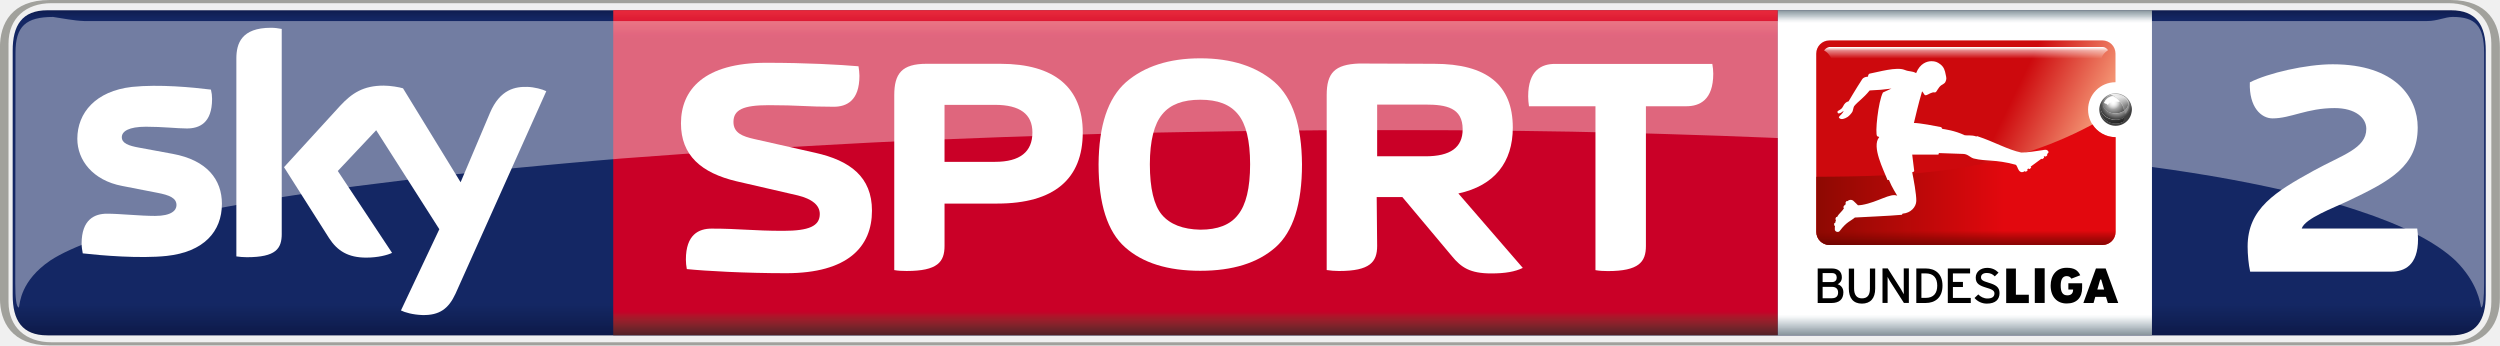
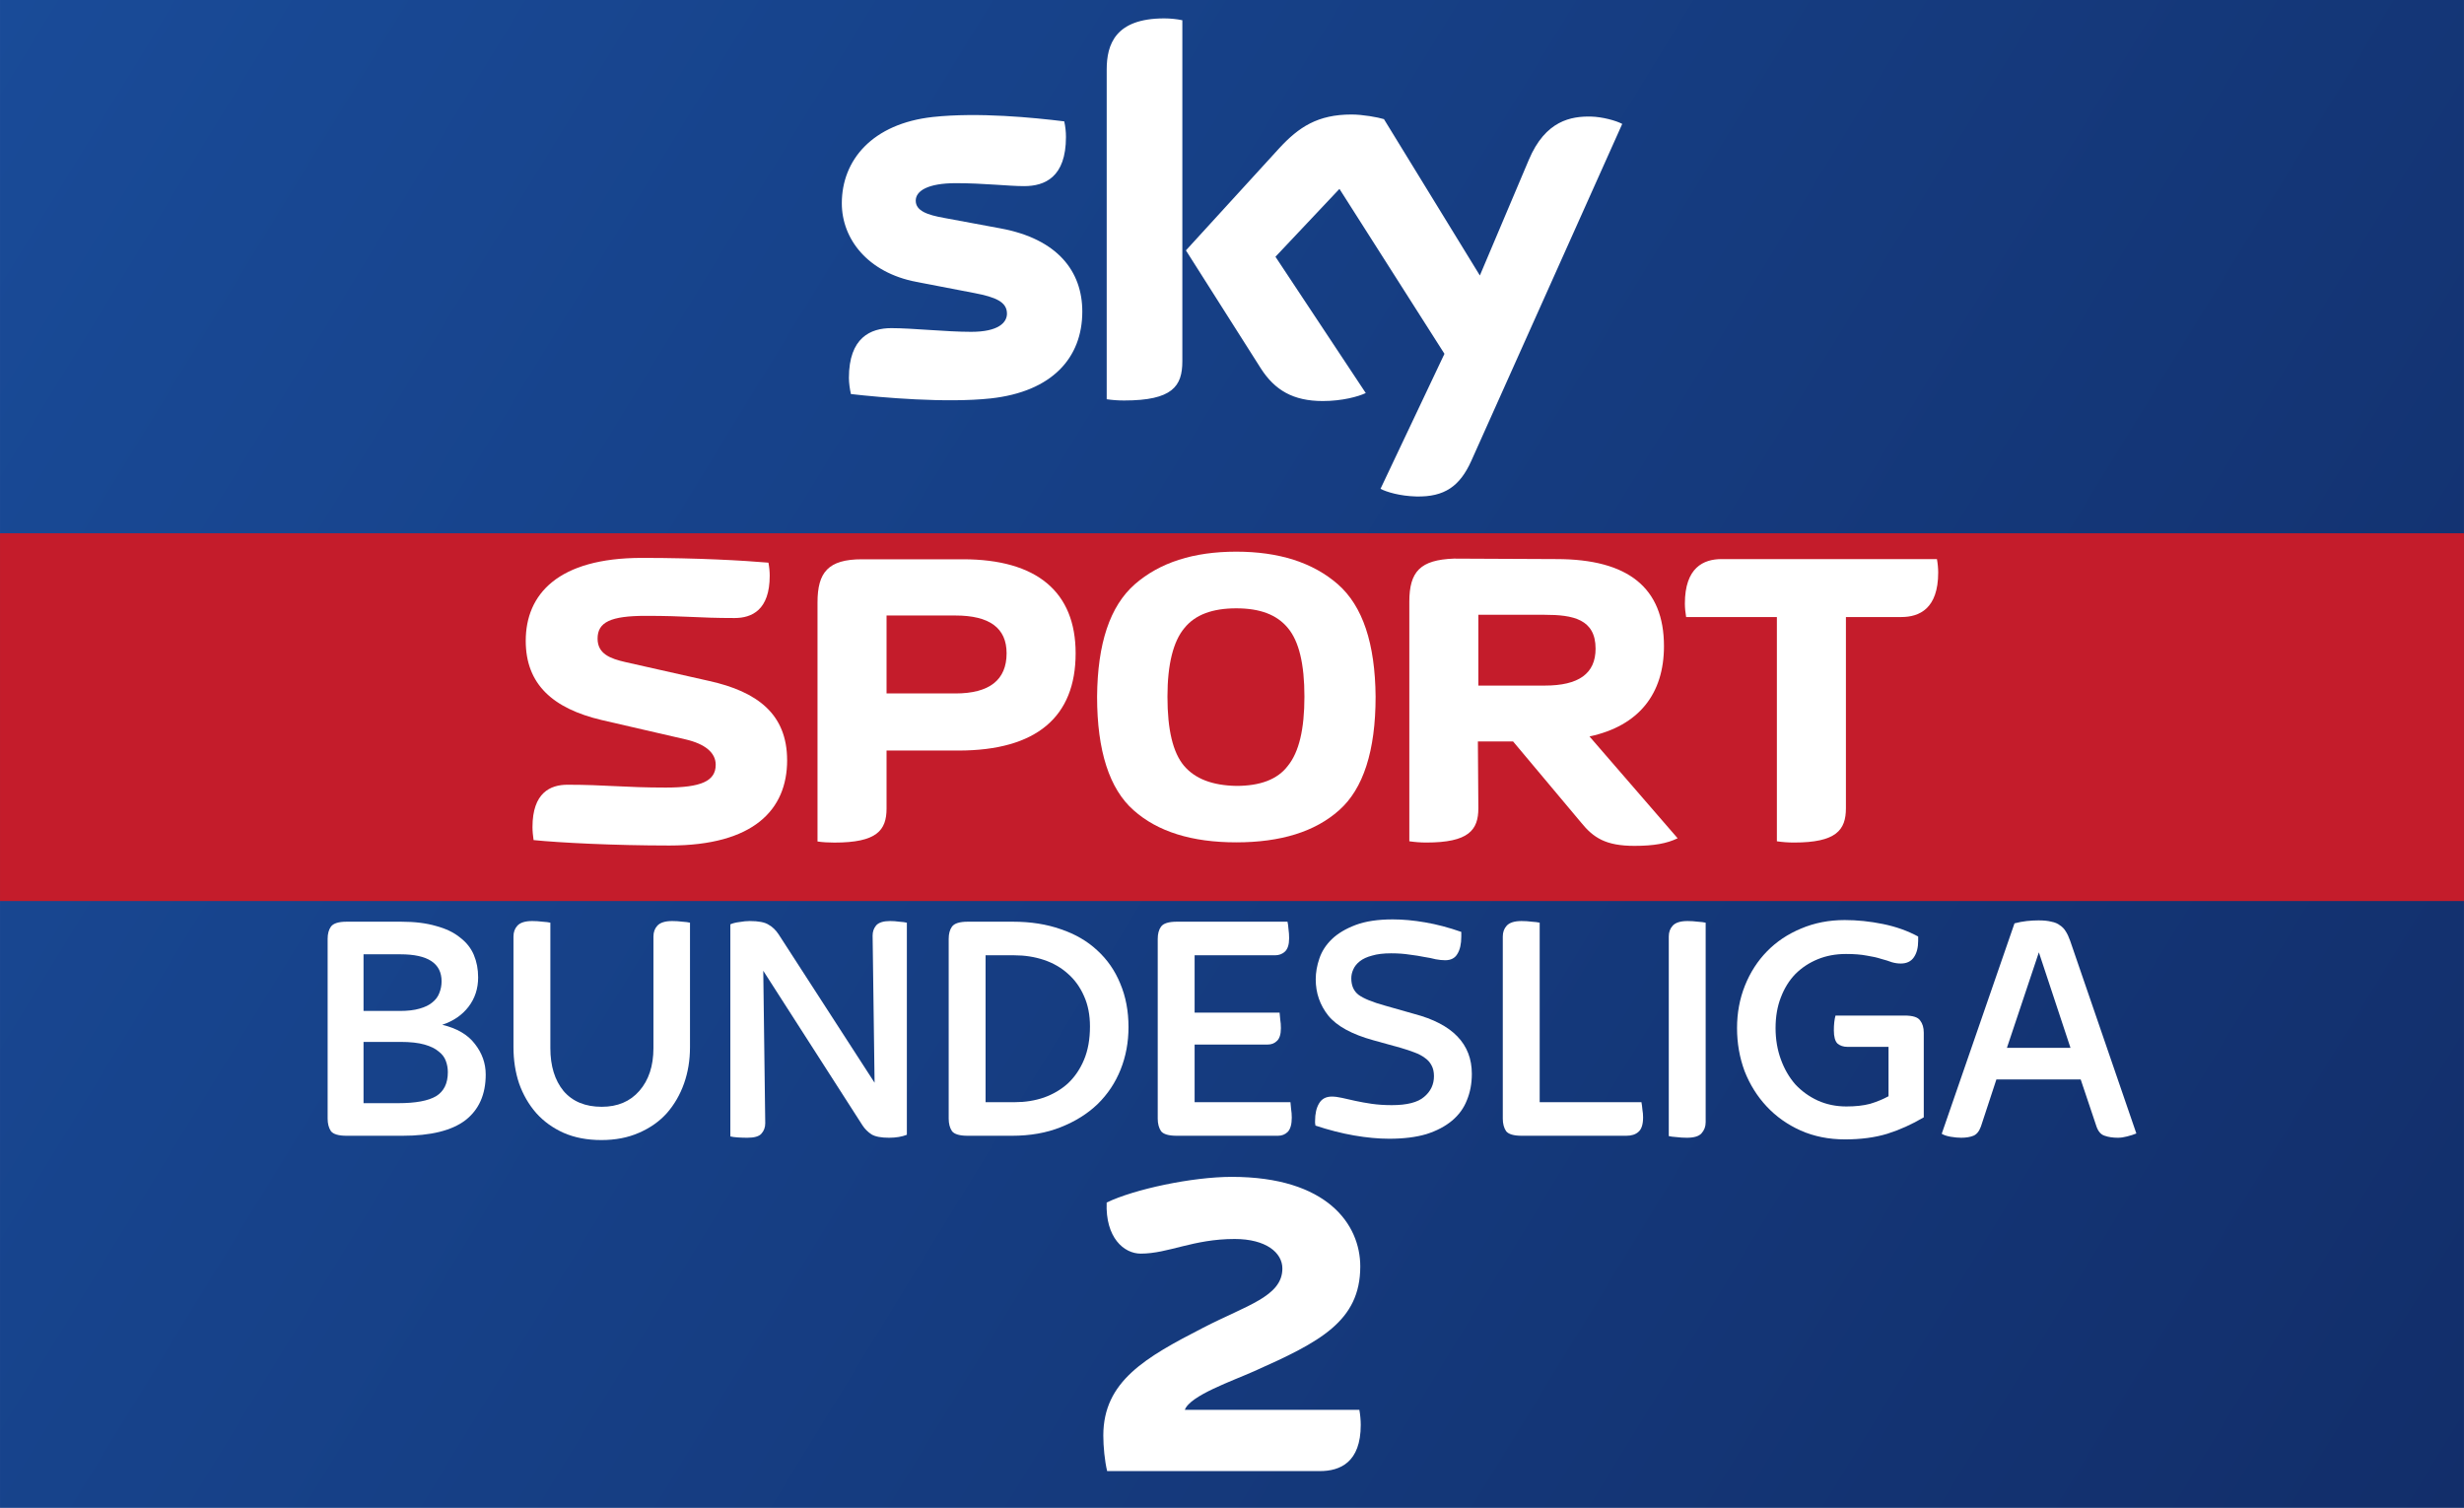
- <svg xmlns="http://www.w3.org/2000/svg" width="600" height="82.899" version="1.1" viewBox="0 0 158.75 21.934">
+ <svg xmlns="http://www.w3.org/2000/svg" width="1340" height="820" version="1.1" viewBox="0 0 354.54 216.96">
  <defs>
-     <linearGradient id="p" x1="-1.4211e-14" x2="1" gradientTransform="matrix(0 20.652 -20.652 0 -364.97 -53.32)" gradientUnits="userSpaceOnUse">
-       <stop stop-color="#88949b" offset="0" />
-       <stop stop-color="#94a0a7" offset=".004" />
-       <stop stop-color="#a1adb4" offset=".008" />
-       <stop stop-color="#adb8be" offset=".012" />
-       <stop stop-color="#bac4c9" offset=".016" />
-       <stop stop-color="#c7cfd4" offset=".02" />
-       <stop stop-color="#d5dbdf" offset=".023" />
-       <stop stop-color="#e2e6e9" offset=".027" />
-       <stop stop-color="#eff1f3" offset=".031" />
-       <stop stop-color="#f7f8f9" offset=".035" />
-       <stop stop-color="#fff" offset=".039" />
-       <stop stop-color="#fff" offset=".047" />
-       <stop stop-color="#fff" offset=".062" />
-       <stop stop-color="#fff" offset=".125" />
-       <stop stop-color="#fff" offset=".25" />
-       <stop stop-color="#fff" offset=".5" />
-       <stop stop-color="#fff" offset=".75" />
-       <stop stop-color="#fff" offset=".875" />
-       <stop stop-color="#fff" offset=".938" />
-       <stop stop-color="#fafbfc" offset=".941" />
-       <stop stop-color="#f6f8f9" offset=".945" />
-       <stop stop-color="#eef1f2" offset=".949" />
-       <stop stop-color="#e6eaec" offset=".953" />
-       <stop stop-color="#dee3e6" offset=".957" />
-       <stop stop-color="#d6dce0" offset=".961" />
-       <stop stop-color="#ced5d9" offset=".965" />
-       <stop stop-color="#c6ced3" offset=".969" />
-       <stop stop-color="#bec7cc" offset=".973" />
-       <stop stop-color="#b7c0c6" offset=".977" />
-       <stop stop-color="#afb9bf" offset=".98" />
-       <stop stop-color="#a7b2b9" offset=".984" />
-       <stop stop-color="#a0abb2" offset=".988" />
-       <stop stop-color="#98a4ab" offset=".992" />
-       <stop stop-color="#919da4" offset=".996" />
-       <stop stop-color="#89959c" offset="1" />
+     <linearGradient id="linearGradient890" x1="-.001" x2="354.54" y2="216.96" gradientUnits="userSpaceOnUse">
+       <stop stop-color="#194b98" offset="0" />
+       <stop stop-color="#122e6a" offset="1" />
    </linearGradient>
-     <linearGradient id="u" x1="361.31" x2="493.7" y1="96.177" y2="160.01" gradientTransform="matrix(.035934 0 0 .035934 -373.3 -54.608)" gradientUnits="userSpaceOnUse">
-       <stop stop-color="#cd090d" offset="0" />
-       <stop stop-color="#f39272" offset="1" />
-     </linearGradient>
-     <linearGradient id="t" x1="285.2" x2="285.2" y1="49.936" y2="69.959" gradientTransform="matrix(.035934 0 0 .035934 -376.11 -52.744)" gradientUnits="userSpaceOnUse">
-       <stop stop-color="#fff" offset="0" />
-       <stop stop-color="#fff" stop-opacity=".498" offset=".3" />
-       <stop stop-color="#fff" stop-opacity="0" offset="1" />
-     </linearGradient>
-     <linearGradient id="s" x1="-29.473" x2="301.59" y1="395.42" y2="395.42" gradientTransform="matrix(.035934 0 0 .035934 -373.3 -54.597)" gradientUnits="userSpaceOnUse">
-       <stop stop-color="#8e0902" offset="0" />
-       <stop stop-color="#e2080e" offset="1" />
-     </linearGradient>
-     <linearGradient id="r" x1="331.92" x2="331.92" y1="457.25" y2="425.5" gradientTransform="matrix(.035934 0 0 .035934 -373.3 -54.597)" gradientUnits="userSpaceOnUse">
-       <stop stop-color="#580000" stop-opacity=".863" offset="0" />
-       <stop stop-color="#740500" stop-opacity=".514" offset=".547" />
-       <stop stop-color="#800700" stop-opacity=".255" offset=".815" />
-       <stop stop-color="#8c0a00" stop-opacity="0" offset="1" />
-     </linearGradient>
-     <linearGradient id="q" x1="487.97" x2="486.58" y1="409.71" y2="424.71" gradientTransform="matrix(.035934 0 0 .035934 -372.53 -62.502)" gradientUnits="userSpaceOnUse">
-       <stop stop-color="#fff" stop-opacity=".766" offset="0" />
-       <stop stop-color="#aaa" stop-opacity=".475" offset="1" />
-     </linearGradient>
-     <linearGradient id="v" x1=".008" x2=".992" gradientTransform="matrix(0 20.982 20.982 0 -422.31 -53.481)" gradientUnits="userSpaceOnUse">
-       <stop stop-color="#0f1c4d" offset="0" />
-       <stop stop-color="#101e51" offset=".004" />
-       <stop stop-color="#101f54" offset=".008" />
-       <stop stop-color="#112157" offset=".012" />
-       <stop stop-color="#12225a" offset=".016" />
-       <stop stop-color="#13245d" offset=".02" />
-       <stop stop-color="#132560" offset=".023" />
-       <stop stop-color="#142662" offset=".027" />
-       <stop stop-color="#142764" offset=".031" />
-       <stop stop-color="#142764" offset=".062" />
-       <stop stop-color="#142764" offset=".125" />
-       <stop stop-color="#142764" offset=".25" />
-       <stop stop-color="#142764" offset=".5" />
-       <stop stop-color="#142764" offset=".75" />
-       <stop stop-color="#142764" offset=".875" />
-       <stop stop-color="#142764" offset=".891" />
-       <stop stop-color="#142764" offset=".898" />
-       <stop stop-color="#142763" offset=".902" />
-       <stop stop-color="#142763" offset=".906" />
-       <stop stop-color="#132662" offset=".91" />
-       <stop stop-color="#132661" offset=".914" />
-       <stop stop-color="#132560" offset=".918" />
-       <stop stop-color="#13255f" offset=".922" />
-       <stop stop-color="#12245d" offset=".926" />
-       <stop stop-color="#12245c" offset=".93" />
-       <stop stop-color="#12235b" offset=".934" />
-       <stop stop-color="#12235a" offset=".938" />
-       <stop stop-color="#112259" offset=".941" />
-       <stop stop-color="#112258" offset=".945" />
-       <stop stop-color="#112157" offset=".949" />
-       <stop stop-color="#112056" offset=".953" />
-       <stop stop-color="#102055" offset=".957" />
-       <stop stop-color="#102054" offset=".961" />
-       <stop stop-color="#101f53" offset=".965" />
-       <stop stop-color="#101e52" offset=".969" />
-       <stop stop-color="#0f1d50" offset=".973" />
-       <stop stop-color="#0f1d4f" offset=".977" />
-       <stop stop-color="#0f1c4e" offset=".98" />
-       <stop stop-color="#0f1c4d" offset=".984" />
-       <stop stop-color="#0e1b4c" offset=".988" />
-       <stop stop-color="#0e1b4b" offset=".992" />
-       <stop stop-color="#0e1a4a" offset=".996" />
-       <stop stop-color="#0e1949" offset="1" />
-     </linearGradient>
-     <linearGradient id="l" x1="1.4211e-14" x2="1" gradientTransform="matrix(0 -20.636 20.636 0 -413.83 -32.671)" gradientUnits="userSpaceOnUse">
-       <stop stop-color="#552227" offset="0" />
-       <stop stop-color="#5a2227" offset=".004" />
-       <stop stop-color="#602228" offset=".008" />
-       <stop stop-color="#662329" offset=".012" />
-       <stop stop-color="#6c232a" offset=".016" />
-       <stop stop-color="#71232a" offset=".02" />
-       <stop stop-color="#77232a" offset=".023" />
-       <stop stop-color="#7d232a" offset=".027" />
-       <stop stop-color="#84222b" offset=".031" />
-       <stop stop-color="#8a212b" offset=".035" />
-       <stop stop-color="#90202b" offset=".039" />
-       <stop stop-color="#961f2b" offset=".043" />
-       <stop stop-color="#9d1d2b" offset=".047" />
-       <stop stop-color="#a31a2a" offset=".051" />
-       <stop stop-color="#a9172a" offset=".055" />
-       <stop stop-color="#b01329" offset=".059" />
-       <stop stop-color="#b70f29" offset=".062" />
-       <stop stop-color="#bd0829" offset=".066" />
-       <stop stop-color="#c40228" offset=".07" />
-       <stop stop-color="#c70028" offset=".074" />
-       <stop stop-color="#ca0027" offset=".078" />
-       <stop stop-color="#ca0027" offset=".094" />
-       <stop stop-color="#ca0027" offset=".125" />
-       <stop stop-color="#ca0027" offset=".25" />
-       <stop stop-color="#ca0027" offset=".5" />
-       <stop stop-color="#ca0027" offset=".75" />
-       <stop stop-color="#ca0027" offset=".875" />
-       <stop stop-color="#ca0027" offset=".906" />
-       <stop stop-color="#ca0027" offset=".914" />
-       <stop stop-color="#cb0028" offset=".918" />
-       <stop stop-color="#cc0029" offset=".922" />
-       <stop stop-color="#ce002a" offset=".926" />
-       <stop stop-color="#cf012a" offset=".93" />
-       <stop stop-color="#d1052b" offset=".934" />
-       <stop stop-color="#d2092c" offset=".938" />
-       <stop stop-color="#d40b2d" offset=".941" />
-       <stop stop-color="#d50d2e" offset=".945" />
-       <stop stop-color="#d60f2f" offset=".949" />
-       <stop stop-color="#d71130" offset=".953" />
-       <stop stop-color="#d91431" offset=".957" />
-       <stop stop-color="#da1732" offset=".961" />
-       <stop stop-color="#dc1933" offset=".965" />
-       <stop stop-color="#dd1a34" offset=".969" />
-       <stop stop-color="#df1c35" offset=".973" />
-       <stop stop-color="#e01d35" offset=".977" />
-       <stop stop-color="#e12036" offset=".98" />
-       <stop stop-color="#e22237" offset=".984" />
-       <stop stop-color="#e42439" offset=".988" />
-       <stop stop-color="#e6253a" offset=".992" />
-       <stop stop-color="#e7273a" offset=".996" />
-       <stop stop-color="#e8283b" offset="1" />
-     </linearGradient>
-     <radialGradient id="m" cx="470.81" cy="426.03" r="27.812" gradientTransform="matrix(-.048796 .047061 -.045069 -.046729 -313.37 -49.718)" gradientUnits="userSpaceOnUse">
-       <stop stop-color="#fff" offset="0" />
-       <stop stop-color="#464646" offset=".5" />
-       <stop offset="1" />
-     </radialGradient>
-     <radialGradient id="n" cx="477.3" cy="420.2" r="28.703" gradientTransform="matrix(.035934 0 0 .035934 -372.52 -62.502)" gradientUnits="userSpaceOnUse">
-       <stop stop-color="#efefef" offset="0" />
-       <stop stop-color="#afafaf" offset=".55" />
-       <stop stop-color="#3f3f3f" offset="1" />
-     </radialGradient>
-     <radialGradient id="o" cx="413.12" cy="493.49" r="15.125" gradientTransform="matrix(.029698 0 0 .029698 -367.83 -62.11)" gradientUnits="userSpaceOnUse">
-       <stop stop-color="#fff" offset="0" />
-       <stop stop-color="#fff" stop-opacity="0" offset="1" />
-     </radialGradient>
  </defs>
-   <g transform="translate(489.75 53.953)">
-     <path d="m-486.74-53.301c-1.622 0-2.206 0.967-2.206 2.559v15.526c0 1.592 0.584 2.559 2.206 2.559h152.63c1.622 0 2.207-0.967 2.207-2.559v-15.526c0-1.592-0.585-2.559-2.207-2.559h-152.63z" fill="url(#v)" stroke-width=".85" />
-     <path d="m-450.81-53.308v20.644h73.951c8e-3 -7.026 2e-3 -14.255 0-20.644z" fill="url(#l)" stroke-width=".85" />
-     <g fill="#fff" stroke-width=".85">
-       <path d="m-475.66-41.007c0 1.763-1.159 3.053-3.506 3.305-1.693 0.181-4.161-0.029-5.33-0.162-0.037-0.192-0.073-0.433-0.073-0.615 0-1.552 0.836-1.904 1.612-1.904 0.816 0 2.096 0.141 3.053 0.141 1.038 0 1.36-0.352 1.36-0.685 0-0.443-0.423-0.635-1.229-0.786l-2.227-0.434c-1.854-0.352-2.841-1.632-2.841-2.992 0-1.652 1.169-3.033 3.466-3.295 1.743-0.181 3.859 0.029 5.018 0.171 0.051 0.202 0.073 0.383 0.073 0.594 0 1.542-0.816 1.874-1.602 1.874-0.594 0-1.531-0.111-2.599-0.111-1.088 0-1.531 0.292-1.531 0.665 0 0.383 0.423 0.544 1.108 0.665l2.126 0.393c2.186 0.403 3.123 1.642 3.123 3.174" />
-       <path d="m-471.86-39.111c0 0.947-0.363 1.491-2.217 1.491-0.242 0-0.453-0.022-0.665-0.051v-12.564c0-0.957 0.322-1.954 2.196-1.954 0.232 0 0.464 0.029 0.685 0.073v13.007" />
-       <path d="m-464.29-34.239c0.242 0.121 0.746 0.272 1.37 0.292 1.068 0.022 1.652-0.393 2.096-1.36l5.763-12.856c-0.242-0.121-0.766-0.262-1.199-0.272-0.746-0.022-1.733 0.131-2.378 1.652l-1.864 4.403-3.657-5.965c-0.232-0.073-0.806-0.171-1.229-0.171-1.29 0-2.015 0.474-2.771 1.29l-3.557 3.889 2.861 4.504c0.534 0.826 1.229 1.239 2.358 1.239 0.746 0 1.36-0.162 1.642-0.302l-3.446-5.199 2.438-2.589 4.01 6.287-2.438 5.159" />
-       <path d="m-434.38-40.574c0-2.146-1.39-3.184-3.607-3.678l-3.889-0.877c-0.706-0.162-1.3-0.373-1.3-1.078 0-0.776 0.615-1.068 2.247-1.068 1.924 0 2.368 0.101 4.121 0.101 0.806 0 1.632-0.373 1.632-1.965 0-0.192-0.029-0.413-0.059-0.605-1.179-0.101-3.284-0.222-5.874-0.222-3.909 0-5.4 1.693-5.4 3.849 0 2.025 1.28 3.143 3.536 3.678l3.889 0.897c0.897 0.222 1.39 0.615 1.39 1.179 0 0.766-0.685 1.068-2.317 1.068-1.924 0-2.801-0.141-4.554-0.141-0.806 0-1.632 0.373-1.632 1.965 0 0.192 0.022 0.413 0.059 0.605 1.179 0.121 3.708 0.262 6.307 0.262 3.909 0 5.451-1.673 5.451-3.97" />
-       <path d="m-403.45-49.919c-1.542 0.059-2.055 0.592-2.055 2.002v11.112c0.232 0.037 0.514 0.061 0.786 0.061 1.965 0 2.418-0.573 2.418-1.591l-0.029-3.102h1.632l3.143 3.748c0.594 0.725 1.157 1.099 2.497 1.099 0.897 0 1.513-0.11 2.006-0.351l-4.092-4.727c2.297-0.494 3.457-1.986 3.457-4.183 0-2.71-1.652-4.05-4.987-4.05zm1.149 2.607h3.072c1.32 0 2.358 0.202 2.358 1.572 0 1.159-0.786 1.712-2.358 1.712h-3.072z" />
-       <path d="m-430.91-49.902c-1.572 0-2.055 0.612-2.055 2.002v11.098c0.232 0.044 0.504 0.057 0.786 0.057 1.965 0 2.407-0.573 2.407-1.591v-2.69h3.344c3.627 0 5.433-1.573 5.433-4.515 0-2.851-1.806-4.36-5.221-4.36zm1.137 2.607h3.204c1.592 0 2.377 0.594 2.377 1.753 0 1.229-0.785 1.866-2.377 1.866h-3.204z" />
-       <path d="m-413.53-50.25c-1.985 0-3.557 0.514-4.715 1.511-1.159 1.028-1.725 2.749-1.746 5.218 0 2.519 0.567 4.283 1.685 5.271 1.118 0.997 2.71 1.492 4.776 1.492 2.055 0 3.647-0.495 4.776-1.492 1.118-0.987 1.681-2.752 1.681-5.271-0.022-2.469-0.583-4.19-1.742-5.218-1.159-0.997-2.73-1.511-4.715-1.511zm0 2.63c1.098 0 1.882 0.291 2.395 0.926 0.504 0.605 0.767 1.662 0.767 3.174 0 1.521-0.263 2.579-0.767 3.204-0.494 0.645-1.297 0.948-2.395 0.948-1.118-0.022-1.927-0.344-2.441-0.948-0.504-0.605-0.763-1.673-0.763-3.204 0-1.511 0.282-2.569 0.786-3.174 0.514-0.635 1.32-0.926 2.418-0.926z" />
-       <path d="m-385.24-47.206h2.569c0.846 0 1.713-0.393 1.713-2.065 0-0.192-0.022-0.423-0.059-0.624h-9.991c-0.846 0-1.703 0.393-1.703 2.065 0 0.192 0.022 0.423 0.051 0.624h4.222v10.408c0.242 0.044 0.514 0.059 0.786 0.059 1.965 0 2.418-0.575 2.418-1.592v-8.877" />
-     </g>
-     <path d="m-486.6-53.953c-2.418 0-3.154 1.501-3.154 3.002v15.929c0 1.501 0.736 3.002 3.154 3.002h152.45c2.408 0 3.144-1.501 3.144-3.002v-15.929c-1e-5 -1.501-0.736-3.002-3.144-3.002h-152.45zm0.111 0.202h152.22c1.622 0 2.72 0.957 2.72 2.559v16.413c0 1.602-1.098 2.559-2.72 2.559h-152.22c-1.622 0-2.721-0.957-2.721-2.559v-16.413c0-1.602 1.099-2.559 2.721-2.559z" fill="#a1a19c" stroke-width=".85" />
-     <path d="m-334-52.878c-0.484 0-0.969 0.261-1.625 0.261h-148.79c-0.682-0.025-1.361-0.174-1.97-0.26h-8.5e-4c-1.716 0.005-2.381 0.582-2.381 2.267l-0.015 14.649c0 0.917 0.063 1.534 0.234 1.534 0.061-0.292 0.111-1.705 1.992-2.985 0.708-0.463 1.684-0.897 2.881-1.33 1.478-0.524 3.299-1.014 5.437-1.488 0.55-0.121 1.136-0.242 1.722-0.363 1.259-0.267 2.551-0.478 3.623-0.669 0.387-0.059 0.801-0.133 1.135-0.189 1.187-0.191 2.418-0.367 3.495-0.525 0.383-0.051 0.771-0.106 1.099-0.151 1.269-0.163 2.551-0.32 3.628-0.453 1.587-0.186 3.192-0.356 4.543-0.503 1.291-0.141 2.6-0.258 3.701-0.363 0.495-0.045 0.996-0.093 1.42-0.132 1.27-0.118 2.556-0.223 3.637-0.314 2.608-0.191 5.262-0.391 7.489-0.533 1.808-0.111 3.638-0.22 5.483-0.321 1.899-0.111 3.832-0.204 5.78-0.295 3.615-0.143 7.28-0.28 10.366-0.37 1.346-0.051 2.72-0.078 3.875-0.106 2.349-0.042 4.752-0.09 6.769-0.117 1.337-0.023 2.714-0.029 3.865-0.038 0.507-0.012 1.021-0.008 1.452-0.012 1.437-0.008 2.697-0.007 4.045-0.007 2.454-9.36e-4 4.971 0.012 7.085 0.038 1.366 0.015 2.724 0.039 4.09 0.061 0.697 0.02 1.403 0.028 2.111 0.049 1.295 0.028 2.601 0.059 3.884 0.102 2.263 0.067 4.568 0.148 6.513 0.23 1.342 0.053 2.708 0.12 3.861 0.174 2.186 0.111 4.333 0.24 6.421 0.381 1.349 0.09 2.723 0.197 3.884 0.283 6.904 0.522 13.641 1.272 20.028 2.86 1.149 0.292 2.216 0.593 3.204 0.926 2.801 0.917 4.917 1.974 6.197 3.173 1.401 1.38 1.581 2.693 1.632 2.985 0.14 0 0.192-0.617 0.192-1.534v-14.648c0-1.693-0.554-2.267-1.995-2.267z" fill="#fff" opacity=".4" stroke-width="2.84" />
-     <path d="m-343.59-39.443c0.211-0.645 2.005-1.3 2.912-1.733 2.74-1.3 4.453-2.227 4.453-4.685 0-1.874-1.38-4.01-5.4-4.01-1.673 0-4.101 0.554-5.259 1.149-0.059 1.582 0.725 2.287 1.441 2.287 1.159 0 2.186-0.655 3.939-0.655 1.32 0 2.015 0.615 2.015 1.32 0 1.249-1.501 1.642-3.335 2.65-2.428 1.34-4.201 2.398-4.201 4.826 0 0.494 0.059 1.149 0.161 1.592h8.947c0.846 0 1.713-0.393 1.713-2.065 0-0.201-0.022-0.474-0.051-0.675h-7.335" fill="#fff" stroke-width=".85" />
-     <g stroke-width="1.151">
-       <path d="m-353.1-53.308h-23.756v20.644h23.756z" fill="url(#p)" />
-       <path d="m-360.54-34.715h0.627v-2.204h-0.627z" />
-       <path d="m-358.41-35.566h0.303c0 0.227-0.108 0.367-0.367 0.367-0.281 0-0.421-0.184-0.421-0.616 0-0.346 0.097-0.605 0.378-0.605 0.151 0 0.238 0.065 0.302 0.162l0.562-0.216c-0.151-0.313-0.378-0.475-0.864-0.475-0.659 0-1.016 0.486-1.016 1.134 0 0.713 0.411 1.134 1.016 1.134 0.637 0 0.983-0.367 0.983-0.994v-0.292h-0.875v0.4" />
-       <path d="m-373.43-35.014h-0.583v-0.724h0.594c0.248 0 0.389 0.13 0.389 0.357 0 0.216-0.108 0.367-0.4 0.367zm-0.583-1.599h0.594c0.216 0 0.302 0.13 0.302 0.292 0 0.141-0.086 0.281-0.302 0.281h-0.594zm0.951 0.713c0.151-0.075 0.27-0.216 0.27-0.443 0-0.367-0.248-0.562-0.627-0.562h-0.907v2.193h0.875c0.486 0 0.756-0.227 0.756-0.681 0-0.302-0.194-0.465-0.367-0.508" />
-       <path d="m-371.01-35.612c0 0.4-0.162 0.605-0.508 0.605-0.324 0-0.497-0.216-0.497-0.627v-1.264h-0.335v1.264c0 0.605 0.281 0.961 0.832 0.961 0.54 0 0.843-0.335 0.843-0.951v-1.275h-0.335v1.286" />
-       <path d="m-368.86-35.785v0.519c-0.032-0.054-0.119-0.216-0.173-0.313l-0.843-1.329h-0.335v2.193h0.324v-1.653c0.032 0.065 0.108 0.194 0.151 0.27l0.886 1.383h0.313v-2.193h-0.324v1.123" />
-       <path d="m-365.74-35.727h0.637v-0.324h-0.637v-0.54h1.091v-0.313h-1.415v2.193h1.458v-0.324h-1.134v-0.691" />
-       <path d="m-363.48-36.003c-0.378-0.108-0.475-0.184-0.475-0.346 0-0.14 0.108-0.27 0.367-0.27 0.216 0 0.378 0.075 0.508 0.216l0.238-0.238c-0.194-0.194-0.421-0.302-0.724-0.302-0.4 0-0.724 0.238-0.724 0.616 0 0.389 0.227 0.508 0.691 0.648 0.367 0.108 0.497 0.194 0.497 0.357 0 0.216-0.151 0.324-0.454 0.324-0.216 0-0.432-0.108-0.573-0.259l-0.238 0.227c0.184 0.216 0.465 0.357 0.778 0.357 0.562 0 0.81-0.27 0.81-0.67 0-0.389-0.259-0.529-0.702-0.659" />
-       <path d="m-361.74-36.901h-0.616v2.193h1.437v-0.529h-0.821v-1.664" />
-       <path d="m-367.47-35.037h-0.27v-1.556h0.27c0.519 0 0.735 0.313 0.735 0.778 0 0.465-0.216 0.778-0.735 0.778zm0-1.869h-0.594v2.193h0.594c0.583 0 1.069-0.324 1.069-1.102 0-0.767-0.475-1.091-1.069-1.091" />
-       <path d="m-356.57-35.566 0.184-0.637h0.065l0.184 0.637zm0.529-1.339h-0.616l-0.799 2.193h0.648l0.108-0.389h0.681l0.119 0.389h0.659l-0.799-2.193" />
-       <path d="m-373.58-51.387c-0.465 0-0.839 0.374-0.839 0.839v11.31c0 0.465 0.374 0.839 0.839 0.839h17.326c0.465 0 0.839-0.374 0.839-0.839v-6.008c-0.962-0.001-1.741-0.781-1.741-1.743 0-0.962 0.779-1.742 1.741-1.743v-1.817c0-0.465-0.374-0.839-0.839-0.839z" fill="url(#u)" />
-       <path d="m-373.92-50.742c0.203 0.091 0.374 0.29 0.513 0.605h17.076c0.038-0.264 0.2-0.468 0.444-0.634-0.102-0.126-0.215-0.195-0.341-0.198h-17.364c-0.143 0.035-0.254 0.109-0.328 0.227z" fill="url(#t)" />
-       <path d="m-374.38-50.765c-9e-4 0.004-1e-3 0.007-2e-3 0.01v3.205zm17.503 4.711-6e-3 0.008c-5.693 3.065-11.589 3.296-17.499 3.318-1e-3 1.2e-5 -2e-3 0-4e-3 0h-0.025v3.495c0 0.465 0.374 0.838 0.839 0.838h17.326c0.465 0 0.839-0.373 0.839-0.838v-6.009c-0.619-7.62e-4 -1.163-0.324-1.471-0.812z" fill="url(#s)" />
-       <path d="m-374.41-39.294v0.058c0 0.465 0.374 0.838 0.839 0.838h17.326c0.465 0 0.839-0.373 0.839-0.838v-0.058z" fill="url(#r)" />
-       <path d="m-355.42-47.969c-0.449 0-0.812 0.275-0.812 0.613 0 0.338 0.363 0.612 0.812 0.612s0.812-0.274 0.812-0.612c0-0.338-0.363-0.613-0.812-0.613zm0.868 0.451c0.06 0.107 0.094 0.228 0.094 0.355 0 0.452-0.428 0.819-0.956 0.819-0.528 0-0.955-0.366-0.955-0.819 0-0.078 0.012-0.152 0.036-0.223-0.048 0.109-0.074 0.229-0.074 0.354 0 0.517 0.447 0.937 0.999 0.937 0.552 0 0.999-0.419 0.999-0.937 0-0.178-0.053-0.344-0.145-0.485z" fill="url(#m)" />
-       <path d="m-355.41-48.027c-0.57 0-1.032 0.462-1.032 1.032 0 0.57 0.462 1.031 1.032 1.031s1.031-0.461 1.031-1.031c0-0.57-0.461-1.032-1.031-1.032zm-0.33 0.099c7e-3 8.83e-4 0.201-0.057 0.327-0.049 0.139 0.008 0.498 0.064 0.669 0.296 0.315 0.429-0.041 0.699-0.099 0.75-4e-3 -0.039-0.07-0.307-0.138-0.427-0.039-0.069-0.106-0.154-0.146-0.2-0.065-0.075-0.13-0.125-0.209-0.185-0.273-0.064-0.047 0.011 0.044 0.076 0 0 0.383 0.338 0.417 0.752-0.143 0.093-0.338 0.165-0.541 0.165-0.449 0-0.799-0.271-0.799-0.609 0.082-0.419 0.317-0.465 0.332-0.499 0.045-0.027 0.096-0.047 0.143-0.07zm0.339 1.824c-0.911-0.059-1.1-0.812-0.92-1.284-0.199 0.472 0.217 1.018 0.917 1.043 0.4 0.002 0.529-0.145 0.529-0.145s-2e-3 0.092-0.012 0.14c-0.011 0.053-0.028 0.111-0.028 0.111-0.16 0.102-0.203 0.106-0.485 0.134z" fill="url(#n)" />
-       <path d="m-354.84-46.865c-0.026-0.095-0.035-0.154-0.055-0.227-2e-3 -0.007-0.031-0.109-0.034-0.117-0.125-0.349-0.294-0.457-0.511-0.594-0.062-0.054-0.224-0.13-0.3-0.149 0.086-0.03 0.117-0.026 0.161-0.041 0.215-0.007 0.415 0.012 0.644 0.132 0.258 0.135 0.4 0.332 0.4 0.557 1.1e-4 0.068-6e-3 0.114-0.022 0.172-0.032 0.116-0.083 0.216-0.175 0.348-0.035 0.045-0.067 0.057-0.09 0.049-0.021-0.008-6e-3 -0.085-0.019-0.131z" fill="url(#q)" />
-       <circle cx="-355.55" cy="-47.452" r=".449" fill="url(#o)" />
-     </g>
-     <path d="m-355.91-47.325c0.138-0.156 0.353-0.243 0.728-0.189-0.115-0.141-0.253-0.243-0.404-0.323-0.318 0.065-0.459 0.223-0.539 0.413 0.058 0.017 0.111 0.029 0.216 0.099z" fill="#fff" stroke="#fff" stroke-width=".036px" />
-     <path d="m-373.28-39.743c0-0.032 0.022-0.054 0.043-0.054h0.022c0.012-0.065 0.032-0.14 0.054-0.194l-0.022-0.011c-0.022-0.011-0.032-0.032-0.012-0.065l0.022-0.065c0.012-0.032 0.032-0.054 0.054-0.043l0.022 0.011c0.119-0.248 0.335-0.357 0.443-0.583l-0.022-0.011c-0.022 0-0.022-0.032-0.012-0.065l0.032-0.065c0.012-0.022 0.032-0.043 0.043-0.032h0.022c0.012-0.032 0.032-0.065 0.054-0.108l-0.022-0.011c-0.012-0.011-0.012-0.043 0.012-0.065l0.032-0.054c0.022-0.032 0.043-0.043 0.065-0.032v0.011h0.032l0.022-0.032c0.108-0.075 0.238-0.065 0.324 0 0.065 0.054 0.302 0.292 0.302 0.292s0.173 0 0.259-0.022c1.005-0.173 1.815-0.778 2.236-0.583-0.14-0.227-0.292-0.497-0.378-0.67l-0.151-0.335-0.086 0.011c-0.259-0.659-1.016-2.128-0.54-2.712 0.043-0.043-0.086-0.043-0.119-0.075-0.151-0.141 0.065-2.204 0.367-2.776l0.54-0.248c-0.486 0.065-0.799 0.097-1.383 0.119-0.421 0.519-0.735 0.691-0.983 0.994-0.043 0.043-0.086 0.335-0.119 0.367-0.065 0.108-0.194 0.249-0.302 0.324-0.184 0.119-0.411 0.194-0.529 0.065-0.032-0.043-0.032-0.054-0.012-0.076 0.054-0.086 0.238-0.205 0.292-0.378-0.13 0.097-0.205 0.162-0.324 0.162-0.054 0.011-0.097-0.108-0.043-0.151 0.173-0.108 0.248-0.13 0.335-0.302 0.076-0.162 0.184-0.281 0.346-0.313 0 0 0.475-0.81 0.864-1.404 0.108-0.162 0.367-0.162 0.367-0.162s0-0.162 0.108-0.194c0.573-0.108 1.707-0.443 2.215-0.238 0.324 0.13 0.454 0.054 0.735 0.205 0.248-0.627 0.702-0.756 0.972-0.756 0.238 0 0.378 0.054 0.562 0.194 0.238 0.184 0.292 0.389 0.346 0.67 0.043 0.194 0.065 0.27-0.022 0.454-0.054 0.108-0.151 0.13-0.27 0.216-0.184 0.14-0.27 0.389-0.346 0.432-0.054 0.043-0.108-0.011-0.205 0.022-0.238 0.065-0.313 0.184-0.465 0.173-0.054-0.011-0.097-0.151-0.194-0.248-0.238 0.789-0.443 1.707-0.519 2.009 0.367 0 1.383 0.194 1.696 0.259 0.097 0.011 0.054 0.108 0.13 0.119 0.119 0.022 0.756 0.097 1.394 0.4 0.14 0.032 0.454-0.022 0.724 0.075 0.032 0.022 0.043-0.022 0.086-0.011 1.059 0.346 1.944 0.864 2.787 1.037 0.324 0.011 1.048-0.108 1.35-0.151 0.13-0.022 0.292-0.076 0.378 0.097 0.022 0.043-0.012 0.065-0.065 0.13l-0.032 0.032 0.022 0.022c0.012 0.011 0 0.043-0.022 0.065l-0.054 0.043c-0.022 0.022-0.054 0.022-0.065 0.011l-0.022-0.022-0.065 0.043 0.022 0.022c0.012 0.022 0 0.054-0.032 0.065l-0.054 0.043c-0.022 0.022-0.054 0.022-0.065 0.011l-0.012-0.022c-0.216 0.162-0.443 0.324-0.691 0.508l0.033 0.032c0.012 0.011 0 0.043-0.032 0.065l-0.054 0.043c-0.022 0.011-0.054 0.022-0.065 0l-0.022-0.032-0.075 0.065 0.022 0.032c0.012 0.011 0 0.043-0.022 0.054l-0.054 0.043c-0.032 0.022-0.054 0.022-0.065 0.011l-0.032-0.032c-0.108 0.075-0.238 0.119-0.367-0.032-0.097-0.119-0.13-0.367-0.238-0.378-1.286-0.346-1.837-0.194-2.636-0.389-0.238-0.065-0.367-0.281-0.67-0.292-0.648-0.022-0.843-0.032-1.545-0.054-0.032 0.097-0.032 0.097-0.032 0.097h-1.664l0.119 0.972c0.022 0.108 0 0.108-0.119 0.151 0.086 0.421 0.27 1.404 0.259 1.826-0.012 0.378-0.346 0.756-0.853 0.799-0.076 0.011-0.012 0.075-0.076 0.075-0.789 0.076-2.495 0.14-2.971 0.173-0.259 0.227-0.519 0.259-0.961 0.853-0.086 0.119-0.313 0.054-0.313-0.097 0-0.065 0-0.173 0.012-0.227l-0.032-0.011c-0.012 0-0.032-0.022-0.022-0.054v-0.065" fill="#fff" stroke-width="1.151" />
+   <path d="m-7.3425e-4 0h354.54v216.96h-354.54z" fill="url(#linearGradient890)" style="paint-order:stroke fill markers" />
+   <path d="m-7.4105e-4 76.73h354.54v52.917h-354.54z" fill="#c41c2b" style="paint-order:stroke fill markers" />
+   <path d="m155.73 44.828c0 6.666-4.357 11.537-13.2 12.501-6.409 0.687-15.688-0.124-20.092-0.631-0.164-0.719-0.291-1.615-0.291-2.318 0-5.835 3.153-7.165 6.102-7.165 3.064 0 7.894 0.531 11.489 0.531 3.945 0 5.151-1.342 5.151-2.617 0-1.674-1.595-2.37-4.661-2.958l-8.39-1.615c-6.985-1.339-10.711-6.174-10.711-11.304 0-6.237 4.411-11.458 13.085-12.418 6.559-0.71 14.54 0.091 18.921 0.629 0.162 0.754 0.245 1.465 0.245 2.248 0 5.815-3.064 7.07-6.018 7.07-2.27 0-5.79-0.425-9.808-0.425-4.093 0-5.79 1.133-5.79 2.513 0 1.453 1.617 2.056 4.179 2.504l8.02 1.489c8.239 1.52 11.769 6.204 11.769 11.967m14.394 7.157c0 3.577-1.404 5.639-8.376 5.639-0.924 0-1.733-0.068-2.507-0.18v-47.437c0-3.602 1.224-7.361 8.27-7.361 0.887 0 1.781 0.091 2.614 0.265v49.073m28.512 18.352c0.913 0.467 2.793 1.035 5.158 1.099 4.045 0.087 6.257-1.467 7.895-5.096l21.731-48.511c-0.896-0.483-2.879-1.019-4.508-1.057-2.792-0.052-6.541 0.522-8.941 6.244l-7.037 16.623-13.801-22.498c-0.89-0.273-3.063-0.665-4.66-0.665-4.864 0-7.591 1.798-10.417 4.865l-13.417 14.687 10.792 17c1.994 3.097 4.624 4.676 8.893 4.676 2.791 0 5.115-0.636 6.192-1.151l-12.994-19.61 9.208-9.765 15.109 23.73-9.203 19.43" fill="#fff" stroke-width="2.187" />
+   <g transform="matrix(3.1023 0 0 3.1023 -58.398 67.905)" fill="#fff">
+     <path d="m55.331 13.37c0-2.145-1.39-3.182-3.615-3.675l-3.887-0.876c-0.705-0.161-1.289-0.383-1.289-1.087 0-0.765 0.604-1.057 2.235-1.057 1.923 0 2.376 0.101 4.118 0.101 0.806 0 1.631-0.373 1.631-1.964 0-0.191-0.022-0.413-0.059-0.604-1.178-0.101-3.272-0.221-5.87-0.221-3.897 0-5.387 1.692-5.387 3.846 0 2.024 1.269 3.142 3.524 3.675l3.887 0.896c0.906 0.211 1.4 0.615 1.4 1.178 0 0.765-0.695 1.057-2.316 1.057-1.923 0-2.809-0.131-4.561-0.131-0.795 0-1.621 0.373-1.621 1.963 0 0.191 0.022 0.403 0.051 0.604 1.188 0.121 3.716 0.252 6.303 0.252 3.907 0 5.457-1.661 5.457-3.957" />
+     <path d="m87.371 12.5h1.631l3.142 3.746c0.584 0.725 1.158 1.097 2.487 1.097 0.906 0 1.51-0.111 2.004-0.352l-4.088-4.722c2.296-0.493 3.454-1.984 3.454-4.189 0-2.699-1.651-4.038-4.984-4.038l-4.763-0.022c-1.551 0.059-2.064 0.594-2.064 2.004v11.106c0.242 0.036 0.514 0.059 0.785 0.059 1.964 0 2.417-0.574 2.417-1.591l-0.022-3.101m0.022-2.588v-3.283h3.081c1.309 0 2.356 0.202 2.356 1.571 0 1.158-0.785 1.712-2.356 1.712h-3.081" />
+     <path d="m56.741 17.14c0.232 0.036 0.514 0.051 0.785 0.051 1.964 0 2.417-0.564 2.417-1.581v-2.688h3.333c3.635 0 5.437-1.571 5.437-4.511 0-2.85-1.802-4.36-5.226-4.36h-4.682c-1.571 0-2.064 0.604-2.064 2.004v11.086m3.202-6.867v-3.615h3.192c1.591 0 2.376 0.584 2.376 1.752 0 1.228-0.785 1.863-2.376 1.863h-3.192" />
+     <path d="m76.161 17.18c2.064 0 3.655-0.493 4.773-1.49 1.118-0.987 1.692-2.749 1.692-5.266-0.022-2.467-0.594-4.199-1.752-5.216-1.158-1.007-2.729-1.51-4.712-1.51-1.984 0-3.544 0.503-4.702 1.51-1.158 1.017-1.732 2.749-1.752 5.216 0 2.517 0.574 4.279 1.692 5.266 1.118 0.997 2.709 1.49 4.763 1.49m3.162-6.756c0 1.51-0.252 2.568-0.765 3.202-0.483 0.644-1.299 0.936-2.396 0.936-1.118-0.022-1.913-0.332-2.427-0.936-0.514-0.615-0.765-1.671-0.765-3.202 0-1.51 0.272-2.568 0.785-3.182 0.503-0.624 1.309-0.916 2.407-0.916 1.097 0 1.883 0.292 2.396 0.916 0.514 0.615 0.765 1.671 0.765 3.182" />
+     <path d="m104.44 6.73h2.568c0.846 0 1.712-0.392 1.712-2.064 0-0.191-0.022-0.433-0.059-0.624h-9.988c-0.836 0-1.702 0.392-1.702 2.064 0 0.191 0.022 0.423 0.058 0.624h4.209v10.401c0.242 0.036 0.514 0.058 0.795 0.058 1.954 0 2.407-0.574 2.407-1.591v-8.87" />
  </g>
+   <g transform="matrix(1.1847 0 0 1.1847 -19.509 -467.94)" fill="#fff" stroke-width="1px" aria-label="BUNDESLIGA">
+     <path d="m58.579 532.93q-1.48 0-1.92-0.56-0.4-0.6-0.4-1.52v-21.84q0-0.92 0.4-1.48 0.44-0.6 1.92-0.6h6.6q2.48 0 4.24 0.52 1.8 0.48 2.92 1.4 1.16 0.88 1.68 2.12t0.52 2.72q0 2.04-1.16 3.56t-3.2 2.2q2.68 0.64 3.96 2.32 1.32 1.68 1.32 3.72 0 3.64-2.48 5.56-2.48 1.88-7.64 1.88zm2.04-3.96h4.24q3.12 0 4.56-0.84 1.44-0.88 1.44-2.92 0-0.72-0.24-1.36-0.24-0.68-0.88-1.16-0.6-0.52-1.72-0.84t-2.92-0.32h-4.48zm0-11.2h4.4q1.44 0 2.4-0.28 1-0.28 1.56-0.76 0.6-0.48 0.84-1.12 0.28-0.68 0.28-1.44 0-3.28-5-3.28h-4.48z" />
+     <path d="m89.51 533.45q-2.6 0-4.6-0.88-1.96-0.88-3.32-2.4-1.36-1.56-2.08-3.6-0.68-2.04-0.68-4.4v-13.44q0-0.8 0.48-1.32 0.52-0.56 1.8-0.56 0.64 0 1.24 0.08 0.64 0.04 0.96 0.12v15.24q0 3.24 1.6 5.2 1.64 1.92 4.64 1.92 2.88 0 4.56-1.92 1.72-1.96 1.72-5.2v-13.56q0-0.8 0.48-1.32 0.52-0.56 1.8-0.56 0.64 0 1.24 0.08 0.6 0.04 0.92 0.12v15.12q0 2.36-0.72 4.4t-2.08 3.6q-1.36 1.52-3.4 2.4-2 0.88-4.56 0.88z" />
+     <path d="m107.25 533.17q-0.6 0-1.2-0.04-0.56-0.04-0.88-0.12v-25.76q0.44-0.2 1.12-0.28 0.68-0.12 1.24-0.12 1.6 0 2.28 0.44 0.72 0.4 1.24 1.2l11.64 18-0.24-17.88q0-0.72 0.44-1.24 0.48-0.52 1.68-0.52 0.56 0 1.12 0.08 0.6 0.04 0.92 0.12v25.76q-0.92 0.36-2.16 0.36-1.44 0-2.12-0.4-0.68-0.44-1.12-1.12l-12.04-18.76 0.24 18.52q0 0.76-0.48 1.28-0.44 0.48-1.68 0.48z" />
+     <path d="m134.01 532.93q-1.48 0-1.92-0.56-0.4-0.6-0.4-1.52v-21.84q0-0.92 0.4-1.48 0.44-0.6 1.92-0.6h5.48q3.24 0 5.84 0.92 2.6 0.88 4.4 2.56 1.84 1.68 2.8 4.04 1 2.36 1 5.28 0 2.76-0.96 5.16t-2.8 4.2q-1.84 1.76-4.48 2.8-2.6 1.04-5.92 1.04zm2.16-4.08h3.56q1.88 0 3.52-0.56 1.68-0.6 2.92-1.72 1.24-1.16 1.96-2.88t0.72-4.04q0-2.08-0.72-3.68-0.72-1.64-1.96-2.72-1.24-1.12-2.92-1.68t-3.6-0.56h-3.48z" />
+     <path d="m159.4 532.93q-1.48 0-1.92-0.56-0.4-0.6-0.4-1.52v-21.84q0-0.92 0.4-1.48 0.44-0.6 1.92-0.6h13.44q0.08 0.32 0.12 0.88 0.08 0.56 0.08 1.12 0 1.16-0.52 1.64-0.48 0.44-1.2 0.44h-9.76v6.96h10.32q0.04 0.32 0.08 0.84 0.08 0.48 0.08 1.04 0 1.12-0.48 1.56-0.44 0.44-1.12 0.44h-8.88v7h11.64q0.04 0.32 0.08 0.84 0.08 0.48 0.08 1.04 0 1.2-0.48 1.72-0.48 0.48-1.2 0.48z" />
+     <path d="m185.19 533.29q-1.96 0-4.28-0.4-2.28-0.4-4.68-1.2 0-0.16-0.04-0.28 0-0.12 0-0.28 0-1.32 0.48-2.12 0.48-0.84 1.56-0.84 0.52 0 1.24 0.16t1.6 0.36q0.92 0.2 2 0.36 1.12 0.16 2.44 0.16 2.76 0 3.92-1 1.2-1 1.2-2.52 0-0.76-0.28-1.28-0.28-0.56-0.8-0.92-0.52-0.4-1.28-0.68-0.72-0.28-1.68-0.56l-3.32-0.92q-3.92-1.08-5.48-3-1.52-1.92-1.52-4.4 0-1.24 0.44-2.52 0.44-1.32 1.52-2.36t2.88-1.72 4.52-0.68q1.84 0 3.92 0.36 2.12 0.36 4.4 1.16v0.56q0 1.36-0.48 2.12-0.44 0.76-1.48 0.76-0.52 0-1.16-0.12-0.6-0.16-1.4-0.28-0.76-0.16-1.76-0.28-1-0.16-2.24-0.16-1.4 0-2.32 0.28-0.92 0.24-1.48 0.68t-0.8 1q-0.24 0.52-0.24 1.08 0 1.32 0.88 2 0.92 0.68 3.24 1.32l3.52 1q7 1.84 7 7.28 0 1.76-0.6 3.2-0.56 1.44-1.8 2.48t-3.12 1.64q-1.88 0.56-4.52 0.56z" />
+     <path d="m201.31 532.93q-1.48 0-1.92-0.56-0.4-0.6-0.4-1.52v-22.12q0-0.8 0.48-1.32 0.52-0.56 1.8-0.56 0.64 0 1.24 0.08 0.64 0.04 0.96 0.12v21.8h12.36q0.08 0.44 0.12 0.92 0.08 0.44 0.08 0.92 0 1.28-0.56 1.76-0.52 0.48-1.48 0.48z" />
+     <path d="m221.35 533.17q-0.64 0-1.28-0.08-0.6-0.04-0.92-0.12v-24.24q0-0.8 0.48-1.32 0.52-0.56 1.8-0.56 0.64 0 1.24 0.08 0.64 0.04 0.96 0.12v24.24q0 0.8-0.52 1.36-0.48 0.52-1.76 0.52z" />
+     <path d="m240.56 533.37q-2.96 0-5.4-1.08-2.4-1.08-4.12-2.92t-2.68-4.28q-0.92-2.48-0.92-5.24t0.96-5.16 2.68-4.16 4.12-2.76q2.44-1.04 5.32-1.04 2.28 0 4.64 0.48t4.28 1.52v0.52q0 1.24-0.52 2t-1.6 0.76q-0.52 0-1.08-0.16-0.52-0.2-1.28-0.4-0.72-0.24-1.76-0.4-1.04-0.2-2.52-0.2-1.88 0-3.44 0.64t-2.72 1.8q-1.12 1.16-1.76 2.84-0.64 1.64-0.64 3.72 0 2.04 0.64 3.8t1.76 3.04q1.16 1.24 2.72 1.96 1.6 0.72 3.48 0.72 1.68 0 2.88-0.32 1.2-0.36 2.24-0.92v-6h-5q-0.72 0-1.2-0.4-0.44-0.44-0.44-1.6 0-1.08 0.2-1.8h8.4q1.48 0 1.88 0.6 0.44 0.56 0.44 1.48v10.28q-2.16 1.28-4.44 2-2.24 0.68-5.12 0.68z" />
+     <path d="m254.66 533.17q-0.56 0-1.28-0.12-0.68-0.12-1.08-0.36l8.84-25.56q0.76-0.2 1.48-0.28 0.76-0.08 1.44-0.08 0.96 0 1.56 0.16 0.64 0.12 1.04 0.44 0.44 0.28 0.72 0.76 0.28 0.44 0.52 1.12l8.04 23.4q-0.48 0.2-1.12 0.36-0.6 0.16-1.12 0.16-0.92 0-1.6-0.24-0.68-0.2-1-1.12l-1.92-5.72h-10.24l-1.88 5.72q-0.32 0.88-0.92 1.12t-1.48 0.24zm5.56-10.92h7.72l-3.84-11.6z" />
+   </g>
+   <path d="m170.48 202.86c0.758-2.073 6.898-4.178 10.002-5.571 9.382-4.178 15.245-7.159 15.245-15.062 0-6.025-4.725-12.892-18.487-12.892-5.726 0-14.038 1.782-18.004 3.692-0.2 5.053 2.483 7.353 4.898 7.353 4.001 0 7.519-2.106 13.52-2.106 4.518 0 6.864 1.977 6.864 4.243 0 4.016-5.105 5.28-11.382 8.519-8.312 4.276-14.383 7.709-14.383 15.515 0 1.587 0.2 3.66 0.551 5.118h30.628c2.897 0 5.863-1.262 5.863-6.64 0-0.646-0.075-1.523-0.2-2.17h-25.109" fill="#fff" stroke-width="3.32" />
</svg>
